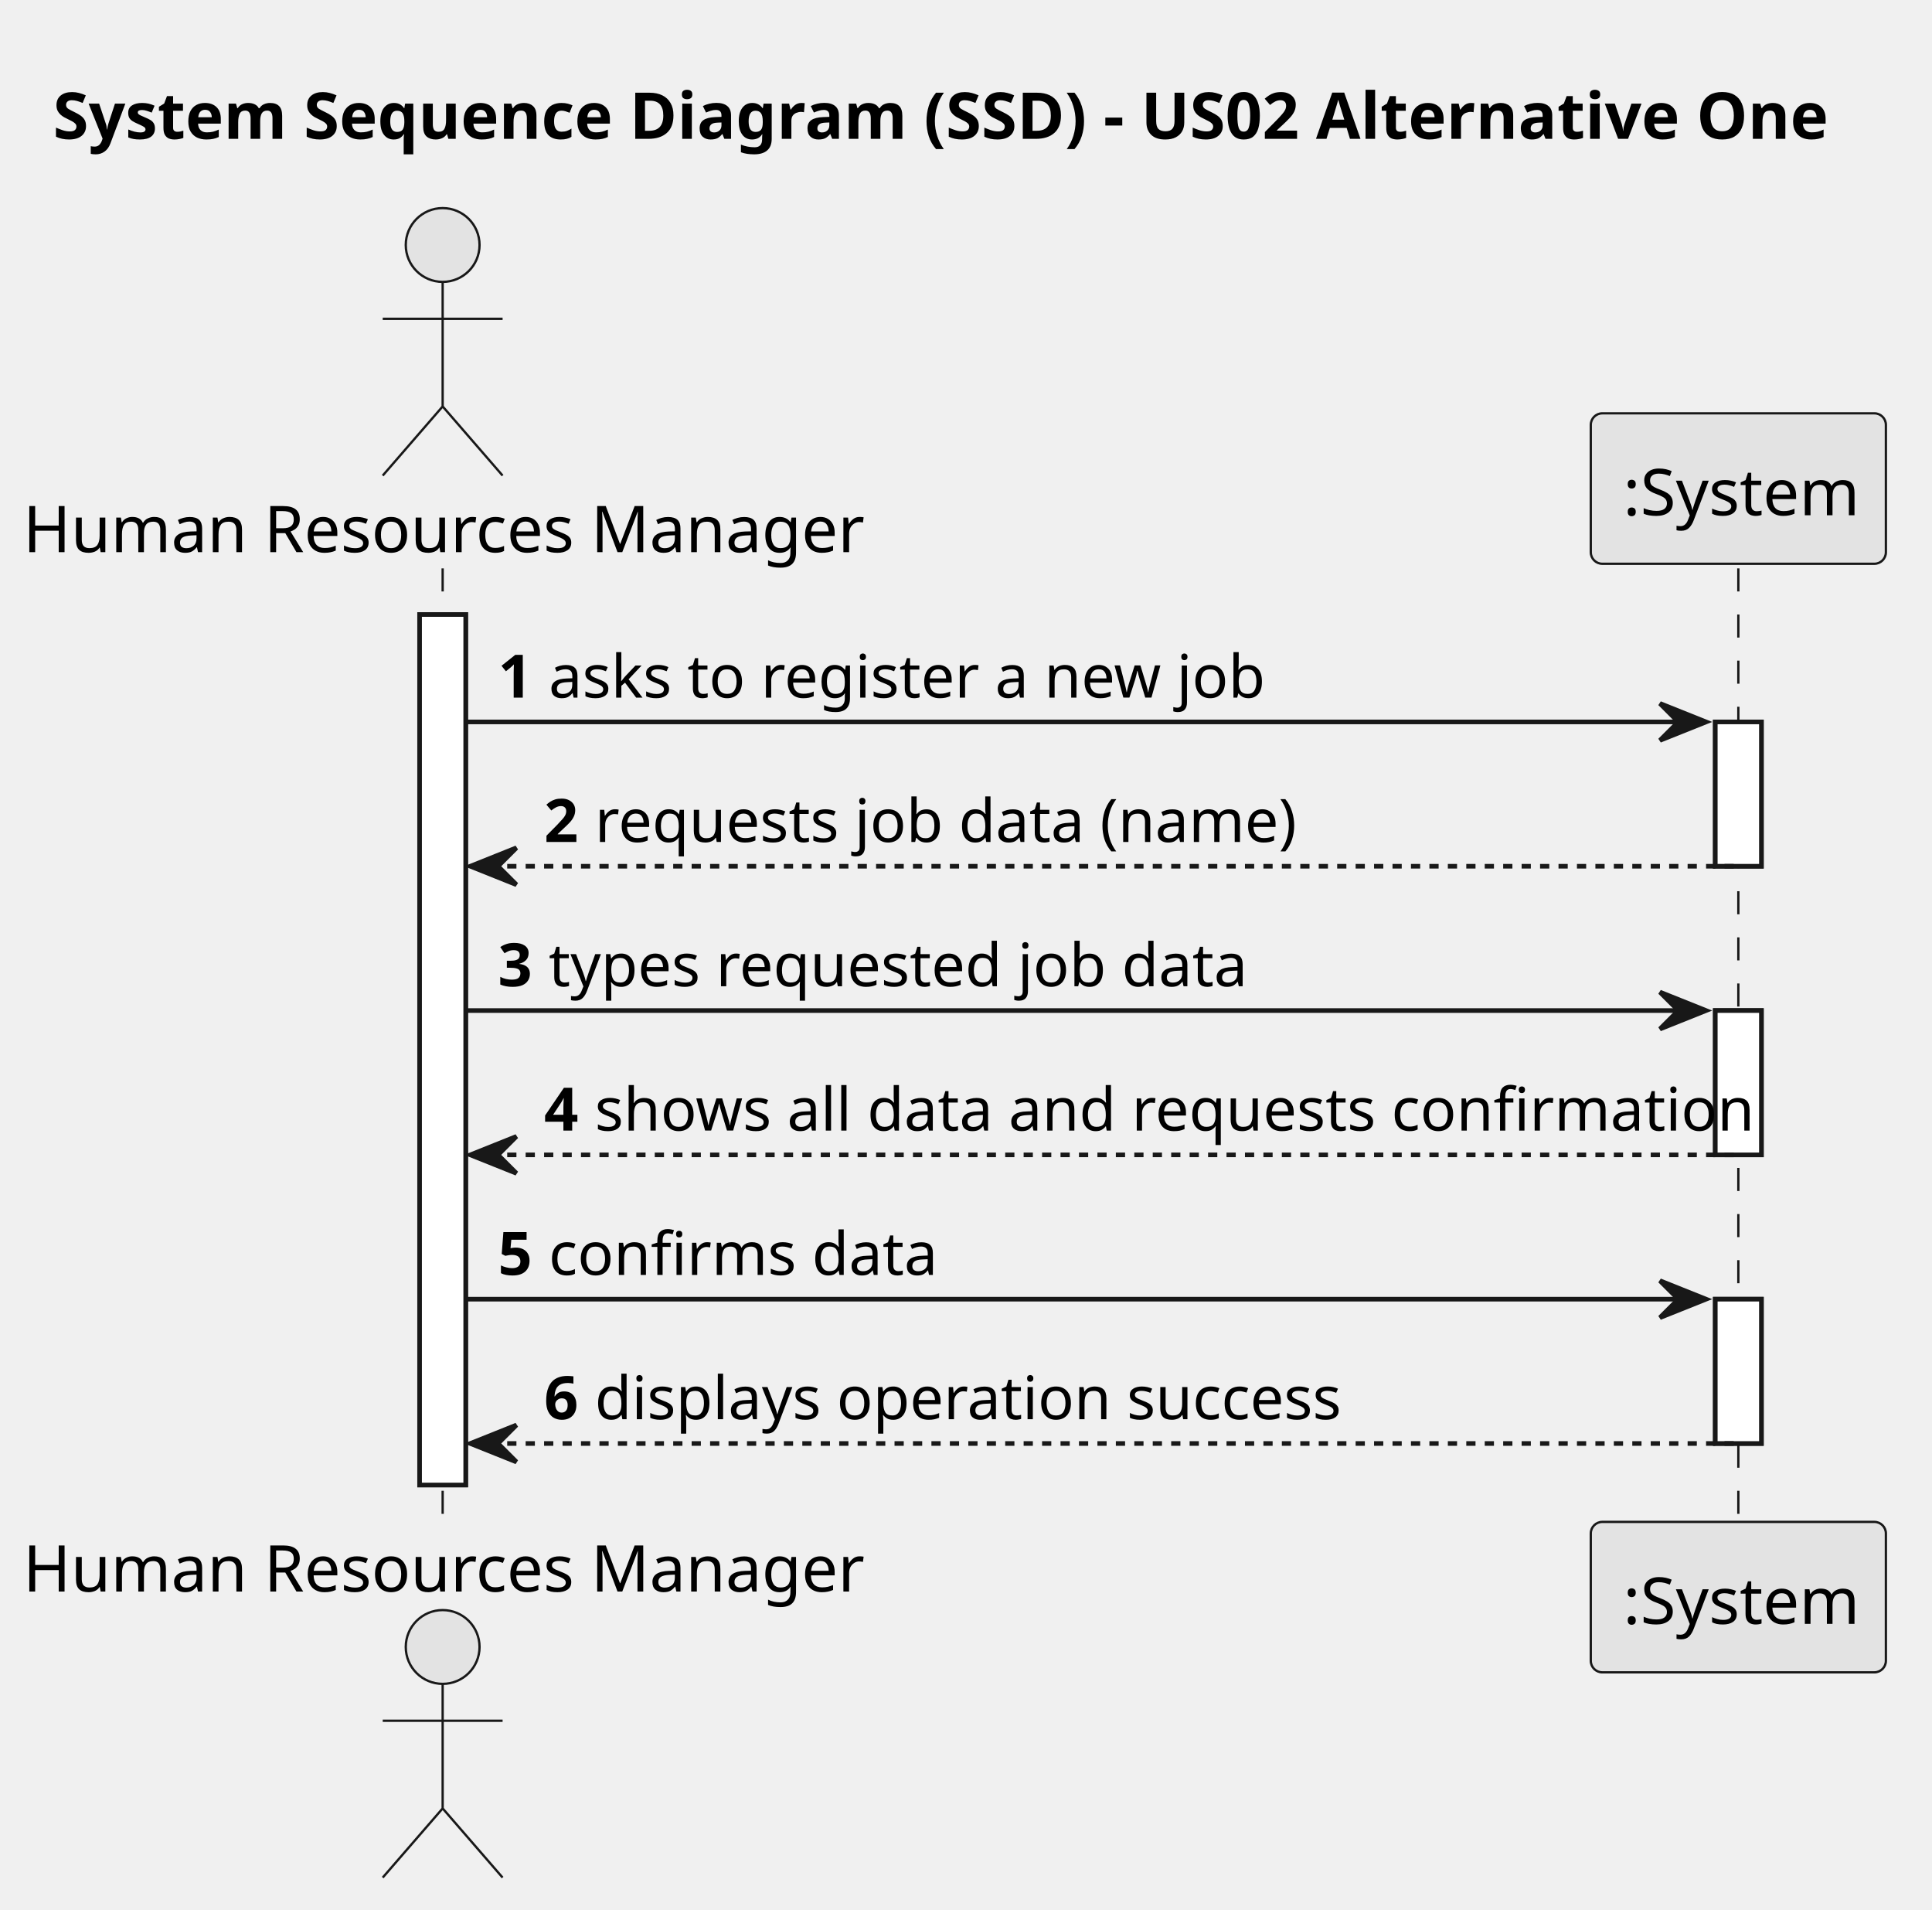
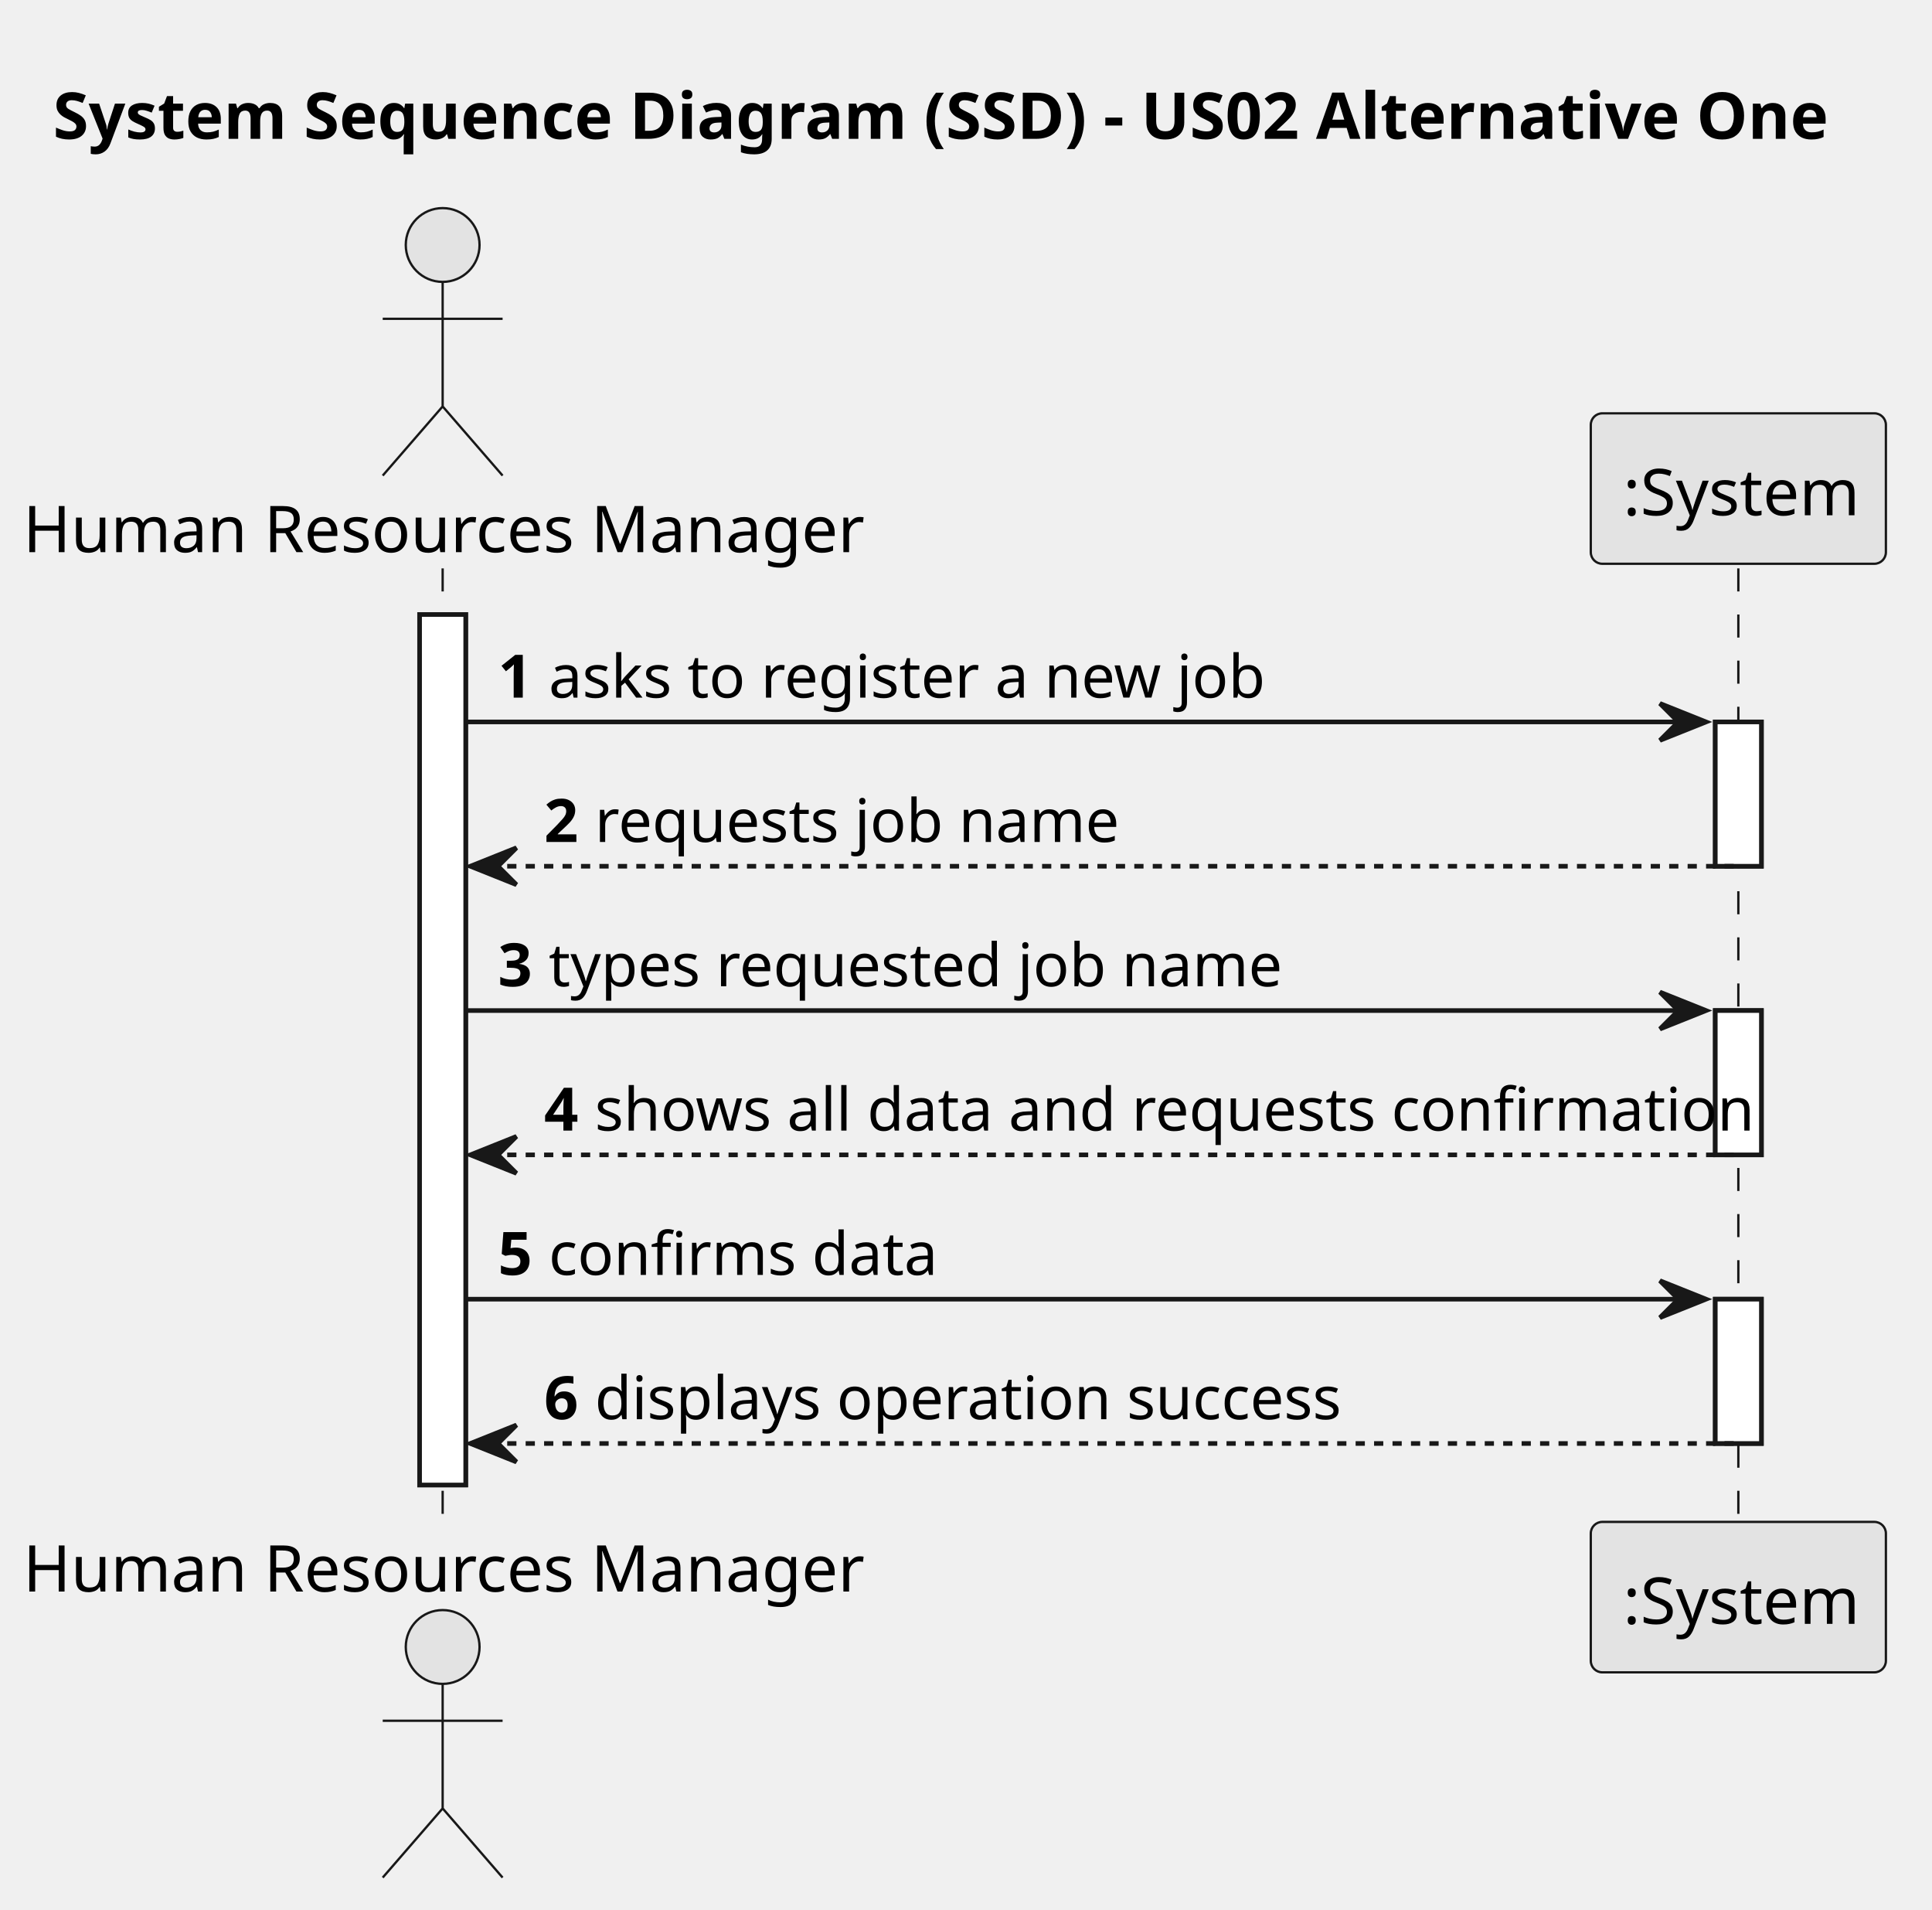
<svg xmlns="http://www.w3.org/2000/svg" contentStyleType="text/css" height="414px" preserveAspectRatio="none" style="width:419px;height:414px;background:#FFFFFF;" version="1.1" viewBox="0 0 419 414" width="419px" zoomAndPan="magnify">
  <defs />
  <g>
    <text fill="#000000" font-family="sans-serif" font-size="14" font-weight="bold" lengthAdjust="spacing" textLength="390" x="11.5" y="30.107">System Sequence Diagram (SSD) - US02 Alternative One</text>
    <rect fill="#FFFFFF" height="188.746" style="stroke:#181818;stroke-width:1.0;" width="10" x="91" y="133.242" />
    <rect fill="#FFFFFF" height="31.291" style="stroke:#181818;stroke-width:1.0;" width="10" x="372" y="156.533" />
    <rect fill="#FFFFFF" height="31.291" style="stroke:#181818;stroke-width:1.0;" width="10" x="372" y="219.115" />
    <rect fill="#FFFFFF" height="31.291" style="stroke:#181818;stroke-width:1.0;" width="10" x="372" y="281.697" />
    <line style="stroke:#181818;stroke-width:0.5;stroke-dasharray:5.0,5.0;" x1="96" x2="96" y1="123.242" y2="330.988" />
    <line style="stroke:#181818;stroke-width:0.5;stroke-dasharray:5.0,5.0;" x1="377" x2="377" y1="123.242" y2="330.988" />
    <text fill="#000000" font-family="sans-serif" font-size="14" lengthAdjust="spacing" textLength="176" x="5" y="119.728">Human Resources Manager</text>
    <ellipse cx="96" cy="53.121" fill="#E3E3E3" rx="8" ry="8" style="stroke:#181818;stroke-width:0.5;" />
    <path d="M96,61.121 L96,88.121 M83,69.121 L109,69.121 M96,88.121 L83,103.121 M96,88.121 L109,103.121 " fill="none" style="stroke:#181818;stroke-width:0.5;" />
    <text fill="#000000" font-family="sans-serif" font-size="14" lengthAdjust="spacing" textLength="176" x="5" y="345.096">Human Resources Manager</text>
    <ellipse cx="96" cy="357.109" fill="#E3E3E3" rx="8" ry="8" style="stroke:#181818;stroke-width:0.5;" />
    <path d="M96,365.109 L96,392.109 M83,373.109 L109,373.109 M96,392.109 L83,407.109 M96,392.109 L109,407.109 " fill="none" style="stroke:#181818;stroke-width:0.5;" />
    <rect fill="#E3E3E3" height="32.621" rx="2.5" ry="2.5" style="stroke:#181818;stroke-width:0.5;" width="64" x="345" y="89.621" />
    <text fill="#000000" font-family="sans-serif" font-size="14" lengthAdjust="spacing" textLength="50" x="352" y="111.728">:System</text>
    <rect fill="#E3E3E3" height="32.621" rx="2.5" ry="2.5" style="stroke:#181818;stroke-width:0.5;" width="64" x="345" y="329.988" />
    <text fill="#000000" font-family="sans-serif" font-size="14" lengthAdjust="spacing" textLength="50" x="352" y="352.096">:System</text>
    <rect fill="#FFFFFF" height="188.746" style="stroke:#181818;stroke-width:1.0;" width="10" x="91" y="133.242" />
    <rect fill="#FFFFFF" height="31.291" style="stroke:#181818;stroke-width:1.0;" width="10" x="372" y="156.533" />
    <rect fill="#FFFFFF" height="31.291" style="stroke:#181818;stroke-width:1.0;" width="10" x="372" y="219.115" />
    <rect fill="#FFFFFF" height="31.291" style="stroke:#181818;stroke-width:1.0;" width="10" x="372" y="281.697" />
    <polygon fill="#181818" points="360,152.533,370,156.533,360,160.533,364,156.533" style="stroke:#181818;stroke-width:1.0;" />
    <line style="stroke:#181818;stroke-width:1.0;" x1="101" x2="366" y1="156.533" y2="156.533" />
    <text fill="#000000" font-family="sans-serif" font-size="13" font-weight="bold" lengthAdjust="spacing" textLength="7" x="108" y="151.27">1</text>
    <text fill="#000000" font-family="sans-serif" font-size="13" lengthAdjust="spacing" textLength="149" x="119" y="151.27">asks to register a new job</text>
    <polygon fill="#181818" points="112,183.824,102,187.824,112,191.824,108,187.824" style="stroke:#181818;stroke-width:1.0;" />
    <line style="stroke:#181818;stroke-width:1.0;stroke-dasharray:2.0,2.0;" x1="106" x2="376" y1="187.824" y2="187.824" />
    <text fill="#000000" font-family="sans-serif" font-size="13" font-weight="bold" lengthAdjust="spacing" textLength="7" x="118" y="182.561">2</text>
-     <text fill="#000000" font-family="sans-serif" font-size="13" lengthAdjust="spacing" textLength="144" x="129" y="182.561">requests job data (name)</text>
+     <text fill="#000000" font-family="sans-serif" font-size="13" lengthAdjust="spacing" textLength="107" x="129" y="182.561">requests job name</text>
    <polygon fill="#181818" points="360,215.115,370,219.115,360,223.115,364,219.115" style="stroke:#181818;stroke-width:1.0;" />
    <line style="stroke:#181818;stroke-width:1.0;" x1="101" x2="366" y1="219.115" y2="219.115" />
    <text fill="#000000" font-family="sans-serif" font-size="13" font-weight="bold" lengthAdjust="spacing" textLength="7" x="108" y="213.852">3</text>
-     <text fill="#000000" font-family="sans-serif" font-size="13" lengthAdjust="spacing" textLength="143" x="119" y="213.852">types requested job data</text>
+     <text fill="#000000" font-family="sans-serif" font-size="13" lengthAdjust="spacing" textLength="150" x="119" y="213.852">types requested job name</text>
    <polygon fill="#181818" points="112,246.406,102,250.406,112,254.406,108,250.406" style="stroke:#181818;stroke-width:1.0;" />
    <line style="stroke:#181818;stroke-width:1.0;stroke-dasharray:2.0,2.0;" x1="106" x2="376" y1="250.406" y2="250.406" />
    <text fill="#000000" font-family="sans-serif" font-size="13" font-weight="bold" lengthAdjust="spacing" textLength="7" x="118" y="245.144">4</text>
    <text fill="#000000" font-family="sans-serif" font-size="13" lengthAdjust="spacing" textLength="236" x="129" y="245.144">shows all data and requests confirmation</text>
    <polygon fill="#181818" points="360,277.697,370,281.697,360,285.697,364,281.697" style="stroke:#181818;stroke-width:1.0;" />
    <line style="stroke:#181818;stroke-width:1.0;" x1="101" x2="366" y1="281.697" y2="281.697" />
    <text fill="#000000" font-family="sans-serif" font-size="13" font-weight="bold" lengthAdjust="spacing" textLength="7" x="108" y="276.435">5</text>
    <text fill="#000000" font-family="sans-serif" font-size="13" lengthAdjust="spacing" textLength="78" x="119" y="276.435">confirms data</text>
    <polygon fill="#181818" points="112,308.988,102,312.988,112,316.988,108,312.988" style="stroke:#181818;stroke-width:1.0;" />
    <line style="stroke:#181818;stroke-width:1.0;stroke-dasharray:2.0,2.0;" x1="106" x2="376" y1="312.988" y2="312.988" />
    <text fill="#000000" font-family="sans-serif" font-size="13" font-weight="bold" lengthAdjust="spacing" textLength="7" x="118" y="307.726">6</text>
    <text fill="#000000" font-family="sans-serif" font-size="13" lengthAdjust="spacing" textLength="158" x="129" y="307.726">displays operation success</text>
  </g>
</svg>
